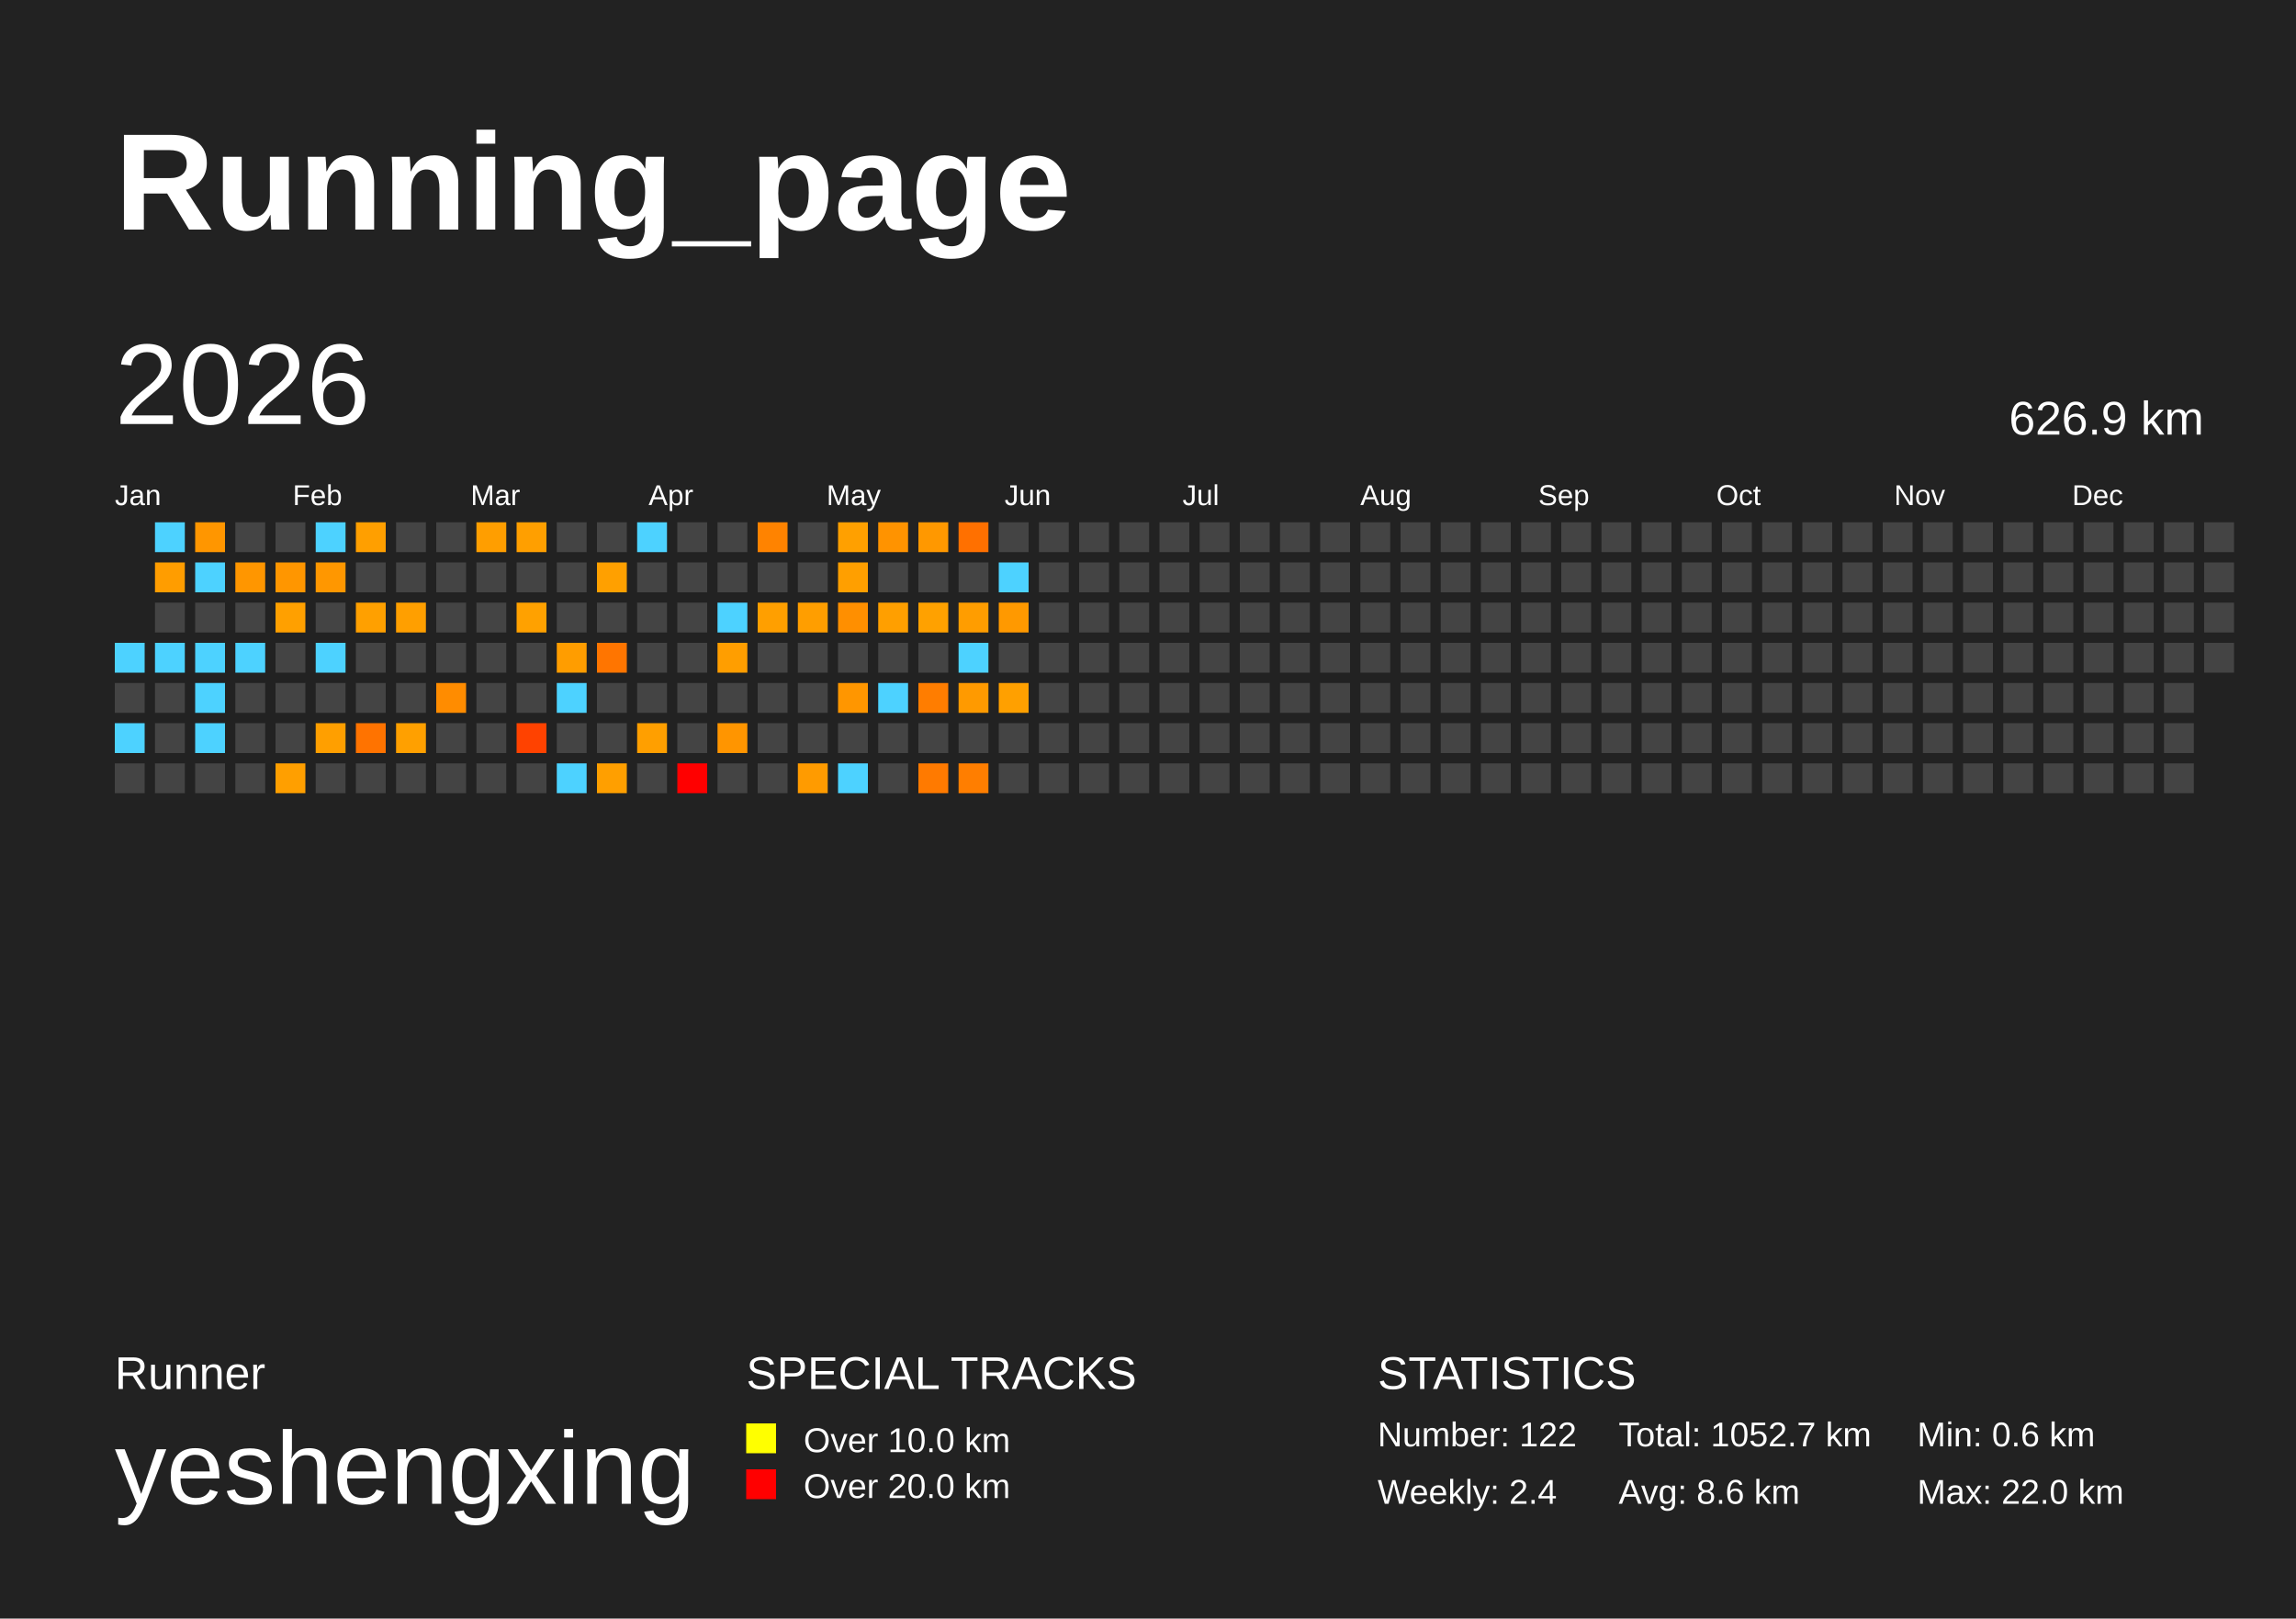
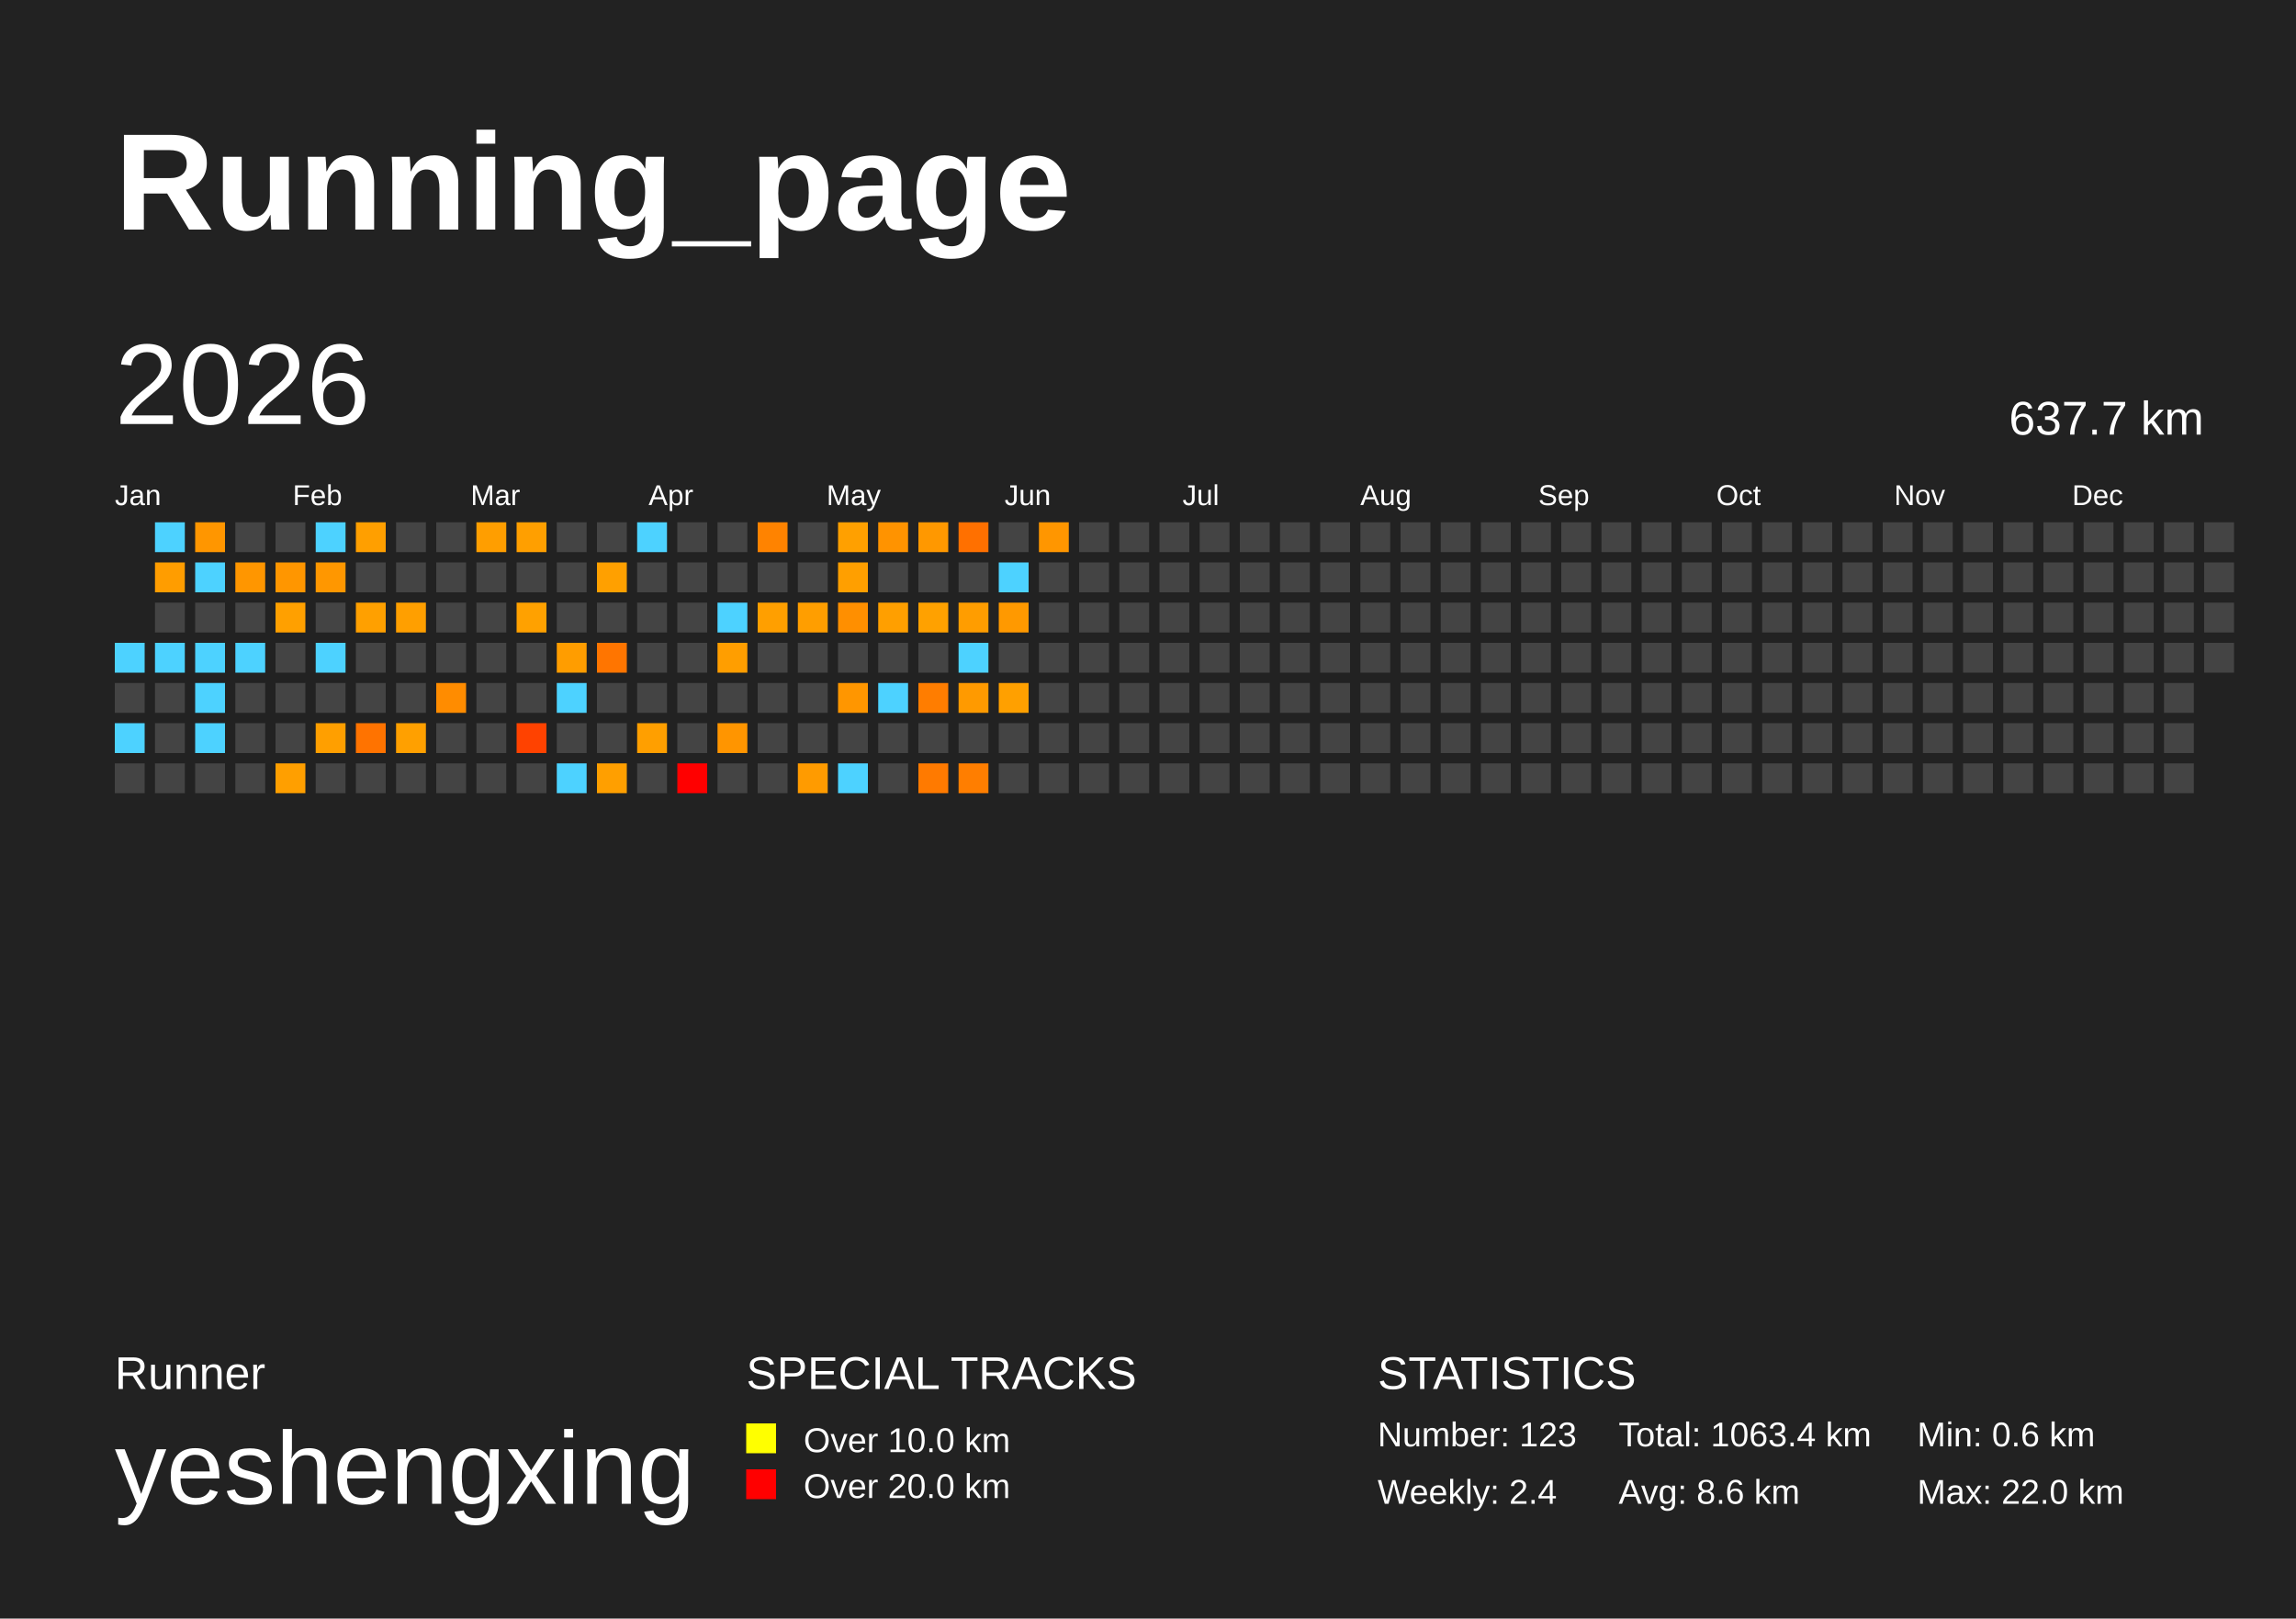
<svg xmlns="http://www.w3.org/2000/svg" baseProfile="full" height="141mm" version="1.1" viewBox="0,0,200,141" width="200mm">
  <defs />
  <rect fill="#222222" height="141" width="200" x="0" y="0" />
  <text fill="#FFFFFF" style="font-size:12px; font-family:Arial; font-weight:bold;" x="10" y="20">Running_page</text>
  <text fill="#FFFFFF" style="font-size:4px; font-family:Arial" x="10" y="121">Runner</text>
  <text fill="#FFFFFF" style="font-size:9px; font-family:Arial" x="10" y="131">yeshengxing</text>
  <text fill="#FFFFFF" style="font-size:4px; font-family:Arial" x="65" y="121">SPECIAL TRACKS</text>
  <rect fill="yellow" height="2.6" width="2.6" x="65" y="124" />
  <text fill="#FFFFFF" style="font-size:3px; font-family:Arial" x="70" y="126.5">Over 10.0 km</text>
  <rect fill="red" height="2.6" width="2.6" x="65" y="128" />
  <text fill="#FFFFFF" style="font-size:3px; font-family:Arial" x="70" y="130.5">Over 20.0 km</text>
  <text fill="#FFFFFF" style="font-size:4px; font-family:Arial" x="120" y="121">STATISTICS</text>
-   <text fill="#FFFFFF" style="font-size:3px; font-family:Arial" x="120" y="126">Number: 122</text>
+   <text fill="#FFFFFF" style="font-size:3px; font-family:Arial" x="120" y="126">Number: 123</text>
  <text fill="#FFFFFF" style="font-size:3px; font-family:Arial" x="120" y="131">Weekly: 2.4</text>
-   <text fill="#FFFFFF" style="font-size:3px; font-family:Arial" x="141" y="126">Total: 1052.7 km</text>
+   <text fill="#FFFFFF" style="font-size:3px; font-family:Arial" x="141" y="126">Total: 1063.4 km</text>
  <text fill="#FFFFFF" style="font-size:3px; font-family:Arial" x="141" y="131">Avg: 8.6 km</text>
  <text fill="#FFFFFF" style="font-size:3px; font-family:Arial" x="167" y="126">Min: 0.6 km</text>
  <text fill="#FFFFFF" style="font-size:3px; font-family:Arial" x="167" y="131">Max: 22.0 km</text>
  <text dominant-baseline="hanging" fill="#FFFFFF" style="font-size:10.0px; font-family:Arial;" x="10" y="30">2026</text>
-   <text dominant-baseline="hanging" fill="#FFFFFF" style="font-size:4.125px; font-family:Arial;" x="175" y="35">626.9 km</text>
+   <text dominant-baseline="hanging" fill="#FFFFFF" style="font-size:4.125px; font-family:Arial;" x="175" y="35">637.7 km</text>
  <text fill="#FFFFFF" style="font-size:2.5px; font-family:Arial" x="10.0" y="44">Jan</text>
  <text fill="#FFFFFF" style="font-size:2.5px; font-family:Arial" x="25.5" y="44">Feb</text>
  <text fill="#FFFFFF" style="font-size:2.5px; font-family:Arial" x="41.0" y="44">Mar</text>
  <text fill="#FFFFFF" style="font-size:2.5px; font-family:Arial" x="56.5" y="44">Apr</text>
  <text fill="#FFFFFF" style="font-size:2.5px; font-family:Arial" x="72.0" y="44">May</text>
  <text fill="#FFFFFF" style="font-size:2.5px; font-family:Arial" x="87.5" y="44">Jun</text>
  <text fill="#FFFFFF" style="font-size:2.5px; font-family:Arial" x="103.0" y="44">Jul</text>
  <text fill="#FFFFFF" style="font-size:2.5px; font-family:Arial" x="118.5" y="44">Aug</text>
  <text fill="#FFFFFF" style="font-size:2.5px; font-family:Arial" x="134.0" y="44">Sep</text>
  <text fill="#FFFFFF" style="font-size:2.5px; font-family:Arial" x="149.5" y="44">Oct</text>
  <text fill="#FFFFFF" style="font-size:2.5px; font-family:Arial" x="165.0" y="44">Nov</text>
  <text fill="#FFFFFF" style="font-size:2.5px; font-family:Arial" x="180.5" y="44">Dec</text>
  <rect fill="#4dd2ff" height="2.6" width="2.6" x="10.0" y="56.0" />
  <rect fill="#444444" height="2.6" width="2.6" x="10.0" y="59.5" />
  <rect fill="#4dd2ff" height="2.6" width="2.6" x="10.0" y="63.0" />
  <rect fill="#444444" height="2.6" width="2.6" x="10.0" y="66.5" />
  <rect fill="#4dd2ff" height="2.6" width="2.6" x="13.5" y="45.5" />
  <rect fill="#ff9d00" height="2.6" width="2.6" x="13.5" y="49.0" />
  <rect fill="#444444" height="2.6" width="2.6" x="13.5" y="52.5" />
  <rect fill="#4dd2ff" height="2.6" width="2.6" x="13.5" y="56.0" />
  <rect fill="#444444" height="2.6" width="2.6" x="13.5" y="59.5" />
  <rect fill="#444444" height="2.6" width="2.6" x="13.5" y="63.0" />
  <rect fill="#444444" height="2.6" width="2.6" x="13.5" y="66.5" />
  <rect fill="#ff9600" height="2.6" width="2.6" x="17.0" y="45.5" />
  <rect fill="#4dd2ff" height="2.6" width="2.6" x="17.0" y="49.0" />
  <rect fill="#444444" height="2.6" width="2.6" x="17.0" y="52.5" />
  <rect fill="#4dd2ff" height="2.6" width="2.6" x="17.0" y="56.0" />
  <rect fill="#4dd2ff" height="2.6" width="2.6" x="17.0" y="59.5" />
  <rect fill="#4dd2ff" height="2.6" width="2.6" x="17.0" y="63.0" />
  <rect fill="#444444" height="2.6" width="2.6" x="17.0" y="66.5" />
  <rect fill="#444444" height="2.6" width="2.6" x="20.5" y="45.5" />
  <rect fill="#ff9600" height="2.6" width="2.6" x="20.5" y="49.0" />
  <rect fill="#444444" height="2.6" width="2.6" x="20.5" y="52.5" />
  <rect fill="#4dd2ff" height="2.6" width="2.6" x="20.5" y="56.0" />
  <rect fill="#444444" height="2.6" width="2.6" x="20.5" y="59.5" />
  <rect fill="#444444" height="2.6" width="2.6" x="20.5" y="63.0" />
  <rect fill="#444444" height="2.6" width="2.6" x="20.5" y="66.5" />
  <rect fill="#444444" height="2.6" width="2.6" x="24.0" y="45.5" />
  <rect fill="#ff9600" height="2.6" width="2.6" x="24.0" y="49.0" />
  <rect fill="#ffa000" height="2.6" width="2.6" x="24.0" y="52.5" />
  <rect fill="#444444" height="2.6" width="2.6" x="24.0" y="56.0" />
  <rect fill="#444444" height="2.6" width="2.6" x="24.0" y="59.5" />
  <rect fill="#444444" height="2.6" width="2.6" x="24.0" y="63.0" />
  <rect fill="#ff9f00" height="2.6" width="2.6" x="24.0" y="66.5" />
  <rect fill="#4dd2ff" height="2.6" width="2.6" x="27.5" y="45.5" />
  <rect fill="#ff9700" height="2.6" width="2.6" x="27.5" y="49.0" />
  <rect fill="#444444" height="2.6" width="2.6" x="27.5" y="52.5" />
  <rect fill="#4dd2ff" height="2.6" width="2.6" x="27.5" y="56.0" />
  <rect fill="#444444" height="2.6" width="2.6" x="27.5" y="59.5" />
  <rect fill="#ff9f00" height="2.6" width="2.6" x="27.5" y="63.0" />
  <rect fill="#444444" height="2.6" width="2.6" x="27.5" y="66.5" />
  <rect fill="#ff9f00" height="2.6" width="2.6" x="31.0" y="45.5" />
  <rect fill="#444444" height="2.6" width="2.6" x="31.0" y="49.0" />
  <rect fill="#ffa000" height="2.6" width="2.6" x="31.0" y="52.5" />
  <rect fill="#444444" height="2.6" width="2.6" x="31.0" y="56.0" />
  <rect fill="#444444" height="2.6" width="2.6" x="31.0" y="59.5" />
  <rect fill="#ff7300" height="2.6" width="2.6" x="31.0" y="63.0" />
  <rect fill="#444444" height="2.6" width="2.6" x="31.0" y="66.5" />
  <rect fill="#444444" height="2.6" width="2.6" x="34.5" y="45.5" />
  <rect fill="#444444" height="2.6" width="2.6" x="34.5" y="49.0" />
  <rect fill="#ff9f00" height="2.6" width="2.6" x="34.5" y="52.5" />
  <rect fill="#444444" height="2.6" width="2.6" x="34.5" y="56.0" />
  <rect fill="#444444" height="2.6" width="2.6" x="34.5" y="59.5" />
  <rect fill="#ffa000" height="2.6" width="2.6" x="34.5" y="63.0" />
  <rect fill="#444444" height="2.6" width="2.6" x="34.5" y="66.5" />
  <rect fill="#444444" height="2.6" width="2.6" x="38.0" y="45.5" />
  <rect fill="#444444" height="2.6" width="2.6" x="38.0" y="49.0" />
  <rect fill="#444444" height="2.6" width="2.6" x="38.0" y="52.5" />
  <rect fill="#444444" height="2.6" width="2.6" x="38.0" y="56.0" />
  <rect fill="#ff8c00" height="2.6" width="2.6" x="38.0" y="59.5" />
  <rect fill="#444444" height="2.6" width="2.6" x="38.0" y="63.0" />
  <rect fill="#444444" height="2.6" width="2.6" x="38.0" y="66.5" />
  <rect fill="#ff9e00" height="2.6" width="2.6" x="41.5" y="45.5" />
  <rect fill="#444444" height="2.6" width="2.6" x="41.5" y="49.0" />
  <rect fill="#444444" height="2.6" width="2.6" x="41.5" y="52.5" />
  <rect fill="#444444" height="2.6" width="2.6" x="41.5" y="56.0" />
  <rect fill="#444444" height="2.6" width="2.6" x="41.5" y="59.5" />
  <rect fill="#444444" height="2.6" width="2.6" x="41.5" y="63.0" />
  <rect fill="#444444" height="2.6" width="2.6" x="41.5" y="66.5" />
  <rect fill="#ff9f00" height="2.6" width="2.6" x="45.0" y="45.5" />
  <rect fill="#444444" height="2.6" width="2.6" x="45.0" y="49.0" />
  <rect fill="#ffa100" height="2.6" width="2.6" x="45.0" y="52.5" />
  <rect fill="#444444" height="2.6" width="2.6" x="45.0" y="56.0" />
  <rect fill="#444444" height="2.6" width="2.6" x="45.0" y="59.5" />
  <rect fill="#ff4200" height="2.6" width="2.6" x="45.0" y="63.0" />
  <rect fill="#444444" height="2.6" width="2.6" x="45.0" y="66.5" />
  <rect fill="#444444" height="2.6" width="2.6" x="48.5" y="45.5" />
  <rect fill="#444444" height="2.6" width="2.6" x="48.5" y="49.0" />
  <rect fill="#444444" height="2.6" width="2.6" x="48.5" y="52.5" />
  <rect fill="#ff9d00" height="2.6" width="2.6" x="48.5" y="56.0" />
  <rect fill="#4dd2ff" height="2.6" width="2.6" x="48.5" y="59.5" />
  <rect fill="#444444" height="2.6" width="2.6" x="48.5" y="63.0" />
  <rect fill="#4dd2ff" height="2.6" width="2.6" x="48.5" y="66.5" />
  <rect fill="#444444" height="2.6" width="2.6" x="52.0" y="45.5" />
  <rect fill="#ffa000" height="2.6" width="2.6" x="52.0" y="49.0" />
  <rect fill="#444444" height="2.6" width="2.6" x="52.0" y="52.5" />
  <rect fill="#ff7500" height="2.6" width="2.6" x="52.0" y="56.0" />
  <rect fill="#444444" height="2.6" width="2.6" x="52.0" y="59.5" />
  <rect fill="#444444" height="2.6" width="2.6" x="52.0" y="63.0" />
  <rect fill="#ff9f00" height="2.6" width="2.6" x="52.0" y="66.5" />
  <rect fill="#4dd2ff" height="2.6" width="2.6" x="55.5" y="45.5" />
  <rect fill="#444444" height="2.6" width="2.6" x="55.5" y="49.0" />
  <rect fill="#444444" height="2.6" width="2.6" x="55.5" y="52.5" />
  <rect fill="#444444" height="2.6" width="2.6" x="55.5" y="56.0" />
  <rect fill="#444444" height="2.6" width="2.6" x="55.5" y="59.5" />
  <rect fill="#ff9f00" height="2.6" width="2.6" x="55.5" y="63.0" />
  <rect fill="#444444" height="2.6" width="2.6" x="55.5" y="66.5" />
  <rect fill="#444444" height="2.6" width="2.6" x="59.0" y="45.5" />
  <rect fill="#444444" height="2.6" width="2.6" x="59.0" y="49.0" />
  <rect fill="#444444" height="2.6" width="2.6" x="59.0" y="52.5" />
  <rect fill="#444444" height="2.6" width="2.6" x="59.0" y="56.0" />
  <rect fill="#444444" height="2.6" width="2.6" x="59.0" y="59.5" />
  <rect fill="#444444" height="2.6" width="2.6" x="59.0" y="63.0" />
  <rect fill="red" height="2.6" width="2.6" x="59.0" y="66.5" />
  <rect fill="#444444" height="2.6" width="2.6" x="62.5" y="45.5" />
  <rect fill="#444444" height="2.6" width="2.6" x="62.5" y="49.0" />
  <rect fill="#4dd2ff" height="2.6" width="2.6" x="62.5" y="52.5" />
  <rect fill="#ff9e00" height="2.6" width="2.6" x="62.5" y="56.0" />
  <rect fill="#444444" height="2.6" width="2.6" x="62.5" y="59.5" />
  <rect fill="#ff9500" height="2.6" width="2.6" x="62.5" y="63.0" />
  <rect fill="#444444" height="2.6" width="2.6" x="62.5" y="66.5" />
  <rect fill="#ff8300" height="2.6" width="2.6" x="66.0" y="45.5" />
  <rect fill="#444444" height="2.6" width="2.6" x="66.0" y="49.0" />
  <rect fill="#ff9f00" height="2.6" width="2.6" x="66.0" y="52.5" />
  <rect fill="#444444" height="2.6" width="2.6" x="66.0" y="56.0" />
  <rect fill="#444444" height="2.6" width="2.6" x="66.0" y="59.5" />
  <rect fill="#444444" height="2.6" width="2.6" x="66.0" y="63.0" />
  <rect fill="#444444" height="2.6" width="2.6" x="66.0" y="66.5" />
  <rect fill="#444444" height="2.6" width="2.6" x="69.5" y="45.5" />
  <rect fill="#444444" height="2.6" width="2.6" x="69.5" y="49.0" />
  <rect fill="#ff9e00" height="2.6" width="2.6" x="69.5" y="52.5" />
  <rect fill="#444444" height="2.6" width="2.6" x="69.5" y="56.0" />
  <rect fill="#444444" height="2.6" width="2.6" x="69.5" y="59.5" />
  <rect fill="#444444" height="2.6" width="2.6" x="69.5" y="63.0" />
  <rect fill="#ff9b00" height="2.6" width="2.6" x="69.5" y="66.5" />
  <rect fill="#ffa000" height="2.6" width="2.6" x="73.0" y="45.5" />
  <rect fill="#ff9f00" height="2.6" width="2.6" x="73.0" y="49.0" />
  <rect fill="#ff8f00" height="2.6" width="2.6" x="73.0" y="52.5" />
  <rect fill="#444444" height="2.6" width="2.6" x="73.0" y="56.0" />
  <rect fill="#ff9600" height="2.6" width="2.6" x="73.0" y="59.5" />
  <rect fill="#444444" height="2.6" width="2.6" x="73.0" y="63.0" />
  <rect fill="#4dd2ff" height="2.6" width="2.6" x="73.0" y="66.5" />
  <rect fill="#ff9300" height="2.6" width="2.6" x="76.5" y="45.5" />
  <rect fill="#444444" height="2.6" width="2.6" x="76.5" y="49.0" />
  <rect fill="#ff9f00" height="2.6" width="2.6" x="76.5" y="52.5" />
  <rect fill="#444444" height="2.6" width="2.6" x="76.5" y="56.0" />
  <rect fill="#4dd2ff" height="2.6" width="2.6" x="76.5" y="59.5" />
  <rect fill="#444444" height="2.6" width="2.6" x="76.5" y="63.0" />
  <rect fill="#444444" height="2.6" width="2.6" x="76.5" y="66.5" />
  <rect fill="#ff9800" height="2.6" width="2.6" x="80.0" y="45.5" />
  <rect fill="#444444" height="2.6" width="2.6" x="80.0" y="49.0" />
  <rect fill="#ffa100" height="2.6" width="2.6" x="80.0" y="52.5" />
  <rect fill="#444444" height="2.6" width="2.6" x="80.0" y="56.0" />
  <rect fill="#ff7d00" height="2.6" width="2.6" x="80.0" y="59.5" />
  <rect fill="#444444" height="2.6" width="2.6" x="80.0" y="63.0" />
  <rect fill="#ff7a00" height="2.6" width="2.6" x="80.0" y="66.5" />
  <rect fill="#ff7000" height="2.6" width="2.6" x="83.5" y="45.5" />
  <rect fill="#444444" height="2.6" width="2.6" x="83.5" y="49.0" />
  <rect fill="#ff9d00" height="2.6" width="2.6" x="83.5" y="52.5" />
  <rect fill="#4dd2ff" height="2.6" width="2.6" x="83.5" y="56.0" />
  <rect fill="#ff9a00" height="2.6" width="2.6" x="83.5" y="59.5" />
  <rect fill="#444444" height="2.6" width="2.6" x="83.5" y="63.0" />
  <rect fill="#ff7e00" height="2.6" width="2.6" x="83.5" y="66.5" />
  <rect fill="#444444" height="2.6" width="2.6" x="87.0" y="45.5" />
  <rect fill="#4dd2ff" height="2.6" width="2.6" x="87.0" y="49.0" />
  <rect fill="#ff9900" height="2.6" width="2.6" x="87.0" y="52.5" />
  <rect fill="#444444" height="2.6" width="2.6" x="87.0" y="56.0" />
  <rect fill="#ffa000" height="2.6" width="2.6" x="87.0" y="59.5" />
  <rect fill="#444444" height="2.6" width="2.6" x="87.0" y="63.0" />
  <rect fill="#444444" height="2.6" width="2.6" x="87.0" y="66.5" />
-   <rect fill="#444444" height="2.6" width="2.6" x="90.5" y="45.5" />
+   <rect fill="#ff9600" height="2.6" width="2.6" x="90.5" y="45.5" />
  <rect fill="#444444" height="2.6" width="2.6" x="90.5" y="49.0" />
  <rect fill="#444444" height="2.6" width="2.6" x="90.5" y="52.5" />
  <rect fill="#444444" height="2.6" width="2.6" x="90.5" y="56.0" />
  <rect fill="#444444" height="2.6" width="2.6" x="90.5" y="59.5" />
  <rect fill="#444444" height="2.6" width="2.6" x="90.5" y="63.0" />
  <rect fill="#444444" height="2.6" width="2.6" x="90.5" y="66.5" />
  <rect fill="#444444" height="2.6" width="2.6" x="94.0" y="45.5" />
  <rect fill="#444444" height="2.6" width="2.6" x="94.0" y="49.0" />
  <rect fill="#444444" height="2.6" width="2.6" x="94.0" y="52.5" />
  <rect fill="#444444" height="2.6" width="2.6" x="94.0" y="56.0" />
  <rect fill="#444444" height="2.6" width="2.6" x="94.0" y="59.5" />
  <rect fill="#444444" height="2.6" width="2.6" x="94.0" y="63.0" />
  <rect fill="#444444" height="2.6" width="2.6" x="94.0" y="66.5" />
  <rect fill="#444444" height="2.6" width="2.6" x="97.5" y="45.5" />
  <rect fill="#444444" height="2.6" width="2.6" x="97.5" y="49.0" />
  <rect fill="#444444" height="2.6" width="2.6" x="97.5" y="52.5" />
  <rect fill="#444444" height="2.6" width="2.6" x="97.5" y="56.0" />
  <rect fill="#444444" height="2.6" width="2.6" x="97.5" y="59.5" />
  <rect fill="#444444" height="2.6" width="2.6" x="97.5" y="63.0" />
  <rect fill="#444444" height="2.6" width="2.6" x="97.5" y="66.5" />
  <rect fill="#444444" height="2.6" width="2.6" x="101.0" y="45.5" />
  <rect fill="#444444" height="2.6" width="2.6" x="101.0" y="49.0" />
  <rect fill="#444444" height="2.6" width="2.6" x="101.0" y="52.5" />
  <rect fill="#444444" height="2.6" width="2.6" x="101.0" y="56.0" />
  <rect fill="#444444" height="2.6" width="2.6" x="101.0" y="59.5" />
  <rect fill="#444444" height="2.6" width="2.6" x="101.0" y="63.0" />
  <rect fill="#444444" height="2.6" width="2.6" x="101.0" y="66.5" />
  <rect fill="#444444" height="2.6" width="2.6" x="104.5" y="45.5" />
  <rect fill="#444444" height="2.6" width="2.6" x="104.5" y="49.0" />
  <rect fill="#444444" height="2.6" width="2.6" x="104.5" y="52.5" />
  <rect fill="#444444" height="2.6" width="2.6" x="104.5" y="56.0" />
  <rect fill="#444444" height="2.6" width="2.6" x="104.5" y="59.5" />
  <rect fill="#444444" height="2.6" width="2.6" x="104.5" y="63.0" />
  <rect fill="#444444" height="2.6" width="2.6" x="104.5" y="66.5" />
  <rect fill="#444444" height="2.6" width="2.6" x="108.0" y="45.5" />
  <rect fill="#444444" height="2.6" width="2.6" x="108.0" y="49.0" />
  <rect fill="#444444" height="2.6" width="2.6" x="108.0" y="52.5" />
  <rect fill="#444444" height="2.6" width="2.6" x="108.0" y="56.0" />
  <rect fill="#444444" height="2.6" width="2.6" x="108.0" y="59.5" />
  <rect fill="#444444" height="2.6" width="2.6" x="108.0" y="63.0" />
  <rect fill="#444444" height="2.6" width="2.6" x="108.0" y="66.5" />
  <rect fill="#444444" height="2.6" width="2.6" x="111.5" y="45.5" />
  <rect fill="#444444" height="2.6" width="2.6" x="111.5" y="49.0" />
  <rect fill="#444444" height="2.6" width="2.6" x="111.5" y="52.5" />
  <rect fill="#444444" height="2.6" width="2.6" x="111.5" y="56.0" />
  <rect fill="#444444" height="2.6" width="2.6" x="111.5" y="59.5" />
  <rect fill="#444444" height="2.6" width="2.6" x="111.5" y="63.0" />
  <rect fill="#444444" height="2.6" width="2.6" x="111.5" y="66.5" />
  <rect fill="#444444" height="2.6" width="2.6" x="115.0" y="45.5" />
  <rect fill="#444444" height="2.6" width="2.6" x="115.0" y="49.0" />
  <rect fill="#444444" height="2.6" width="2.6" x="115.0" y="52.5" />
  <rect fill="#444444" height="2.6" width="2.6" x="115.0" y="56.0" />
  <rect fill="#444444" height="2.6" width="2.6" x="115.0" y="59.5" />
  <rect fill="#444444" height="2.6" width="2.6" x="115.0" y="63.0" />
  <rect fill="#444444" height="2.6" width="2.6" x="115.0" y="66.5" />
  <rect fill="#444444" height="2.6" width="2.6" x="118.5" y="45.5" />
  <rect fill="#444444" height="2.6" width="2.6" x="118.5" y="49.0" />
  <rect fill="#444444" height="2.6" width="2.6" x="118.5" y="52.5" />
  <rect fill="#444444" height="2.6" width="2.6" x="118.5" y="56.0" />
  <rect fill="#444444" height="2.6" width="2.6" x="118.5" y="59.5" />
  <rect fill="#444444" height="2.6" width="2.6" x="118.5" y="63.0" />
  <rect fill="#444444" height="2.6" width="2.6" x="118.5" y="66.5" />
  <rect fill="#444444" height="2.6" width="2.6" x="122.0" y="45.5" />
  <rect fill="#444444" height="2.6" width="2.6" x="122.0" y="49.0" />
  <rect fill="#444444" height="2.6" width="2.6" x="122.0" y="52.5" />
  <rect fill="#444444" height="2.6" width="2.6" x="122.0" y="56.0" />
  <rect fill="#444444" height="2.6" width="2.6" x="122.0" y="59.5" />
  <rect fill="#444444" height="2.6" width="2.6" x="122.0" y="63.0" />
  <rect fill="#444444" height="2.6" width="2.6" x="122.0" y="66.5" />
  <rect fill="#444444" height="2.6" width="2.6" x="125.5" y="45.5" />
  <rect fill="#444444" height="2.6" width="2.6" x="125.5" y="49.0" />
  <rect fill="#444444" height="2.6" width="2.6" x="125.5" y="52.5" />
  <rect fill="#444444" height="2.6" width="2.6" x="125.5" y="56.0" />
  <rect fill="#444444" height="2.6" width="2.6" x="125.5" y="59.5" />
  <rect fill="#444444" height="2.6" width="2.6" x="125.5" y="63.0" />
  <rect fill="#444444" height="2.6" width="2.6" x="125.5" y="66.5" />
  <rect fill="#444444" height="2.6" width="2.6" x="129.0" y="45.5" />
  <rect fill="#444444" height="2.6" width="2.6" x="129.0" y="49.0" />
  <rect fill="#444444" height="2.6" width="2.6" x="129.0" y="52.5" />
  <rect fill="#444444" height="2.6" width="2.6" x="129.0" y="56.0" />
  <rect fill="#444444" height="2.6" width="2.6" x="129.0" y="59.5" />
  <rect fill="#444444" height="2.6" width="2.6" x="129.0" y="63.0" />
  <rect fill="#444444" height="2.6" width="2.6" x="129.0" y="66.5" />
  <rect fill="#444444" height="2.6" width="2.6" x="132.5" y="45.5" />
  <rect fill="#444444" height="2.6" width="2.6" x="132.5" y="49.0" />
  <rect fill="#444444" height="2.6" width="2.6" x="132.5" y="52.5" />
  <rect fill="#444444" height="2.6" width="2.6" x="132.5" y="56.0" />
  <rect fill="#444444" height="2.6" width="2.6" x="132.5" y="59.5" />
  <rect fill="#444444" height="2.6" width="2.6" x="132.5" y="63.0" />
  <rect fill="#444444" height="2.6" width="2.6" x="132.5" y="66.5" />
  <rect fill="#444444" height="2.6" width="2.6" x="136.0" y="45.5" />
  <rect fill="#444444" height="2.6" width="2.6" x="136.0" y="49.0" />
  <rect fill="#444444" height="2.6" width="2.6" x="136.0" y="52.5" />
  <rect fill="#444444" height="2.6" width="2.6" x="136.0" y="56.0" />
  <rect fill="#444444" height="2.6" width="2.6" x="136.0" y="59.5" />
  <rect fill="#444444" height="2.6" width="2.6" x="136.0" y="63.0" />
  <rect fill="#444444" height="2.6" width="2.6" x="136.0" y="66.5" />
  <rect fill="#444444" height="2.6" width="2.6" x="139.5" y="45.5" />
  <rect fill="#444444" height="2.6" width="2.6" x="139.5" y="49.0" />
  <rect fill="#444444" height="2.6" width="2.6" x="139.5" y="52.5" />
  <rect fill="#444444" height="2.6" width="2.6" x="139.5" y="56.0" />
  <rect fill="#444444" height="2.6" width="2.6" x="139.5" y="59.5" />
  <rect fill="#444444" height="2.6" width="2.6" x="139.5" y="63.0" />
  <rect fill="#444444" height="2.6" width="2.6" x="139.5" y="66.5" />
  <rect fill="#444444" height="2.6" width="2.6" x="143.0" y="45.5" />
  <rect fill="#444444" height="2.6" width="2.6" x="143.0" y="49.0" />
  <rect fill="#444444" height="2.6" width="2.6" x="143.0" y="52.5" />
  <rect fill="#444444" height="2.6" width="2.6" x="143.0" y="56.0" />
  <rect fill="#444444" height="2.6" width="2.6" x="143.0" y="59.5" />
  <rect fill="#444444" height="2.6" width="2.6" x="143.0" y="63.0" />
  <rect fill="#444444" height="2.6" width="2.6" x="143.0" y="66.5" />
  <rect fill="#444444" height="2.6" width="2.6" x="146.5" y="45.5" />
  <rect fill="#444444" height="2.6" width="2.6" x="146.5" y="49.0" />
  <rect fill="#444444" height="2.6" width="2.6" x="146.5" y="52.5" />
  <rect fill="#444444" height="2.6" width="2.6" x="146.5" y="56.0" />
  <rect fill="#444444" height="2.6" width="2.6" x="146.5" y="59.5" />
  <rect fill="#444444" height="2.6" width="2.6" x="146.5" y="63.0" />
  <rect fill="#444444" height="2.6" width="2.6" x="146.5" y="66.5" />
  <rect fill="#444444" height="2.6" width="2.6" x="150.0" y="45.5" />
  <rect fill="#444444" height="2.6" width="2.6" x="150.0" y="49.0" />
  <rect fill="#444444" height="2.6" width="2.6" x="150.0" y="52.5" />
  <rect fill="#444444" height="2.6" width="2.6" x="150.0" y="56.0" />
  <rect fill="#444444" height="2.6" width="2.6" x="150.0" y="59.5" />
  <rect fill="#444444" height="2.6" width="2.6" x="150.0" y="63.0" />
  <rect fill="#444444" height="2.6" width="2.6" x="150.0" y="66.5" />
  <rect fill="#444444" height="2.6" width="2.6" x="153.5" y="45.5" />
  <rect fill="#444444" height="2.6" width="2.6" x="153.5" y="49.0" />
  <rect fill="#444444" height="2.6" width="2.6" x="153.5" y="52.5" />
  <rect fill="#444444" height="2.6" width="2.6" x="153.5" y="56.0" />
  <rect fill="#444444" height="2.6" width="2.6" x="153.5" y="59.5" />
  <rect fill="#444444" height="2.6" width="2.6" x="153.5" y="63.0" />
  <rect fill="#444444" height="2.6" width="2.6" x="153.5" y="66.5" />
  <rect fill="#444444" height="2.6" width="2.6" x="157.0" y="45.5" />
  <rect fill="#444444" height="2.6" width="2.6" x="157.0" y="49.0" />
  <rect fill="#444444" height="2.6" width="2.6" x="157.0" y="52.5" />
  <rect fill="#444444" height="2.6" width="2.6" x="157.0" y="56.0" />
  <rect fill="#444444" height="2.6" width="2.6" x="157.0" y="59.5" />
  <rect fill="#444444" height="2.6" width="2.6" x="157.0" y="63.0" />
  <rect fill="#444444" height="2.6" width="2.6" x="157.0" y="66.5" />
  <rect fill="#444444" height="2.6" width="2.6" x="160.5" y="45.5" />
  <rect fill="#444444" height="2.6" width="2.6" x="160.5" y="49.0" />
  <rect fill="#444444" height="2.6" width="2.6" x="160.5" y="52.5" />
  <rect fill="#444444" height="2.6" width="2.6" x="160.5" y="56.0" />
  <rect fill="#444444" height="2.6" width="2.6" x="160.5" y="59.5" />
  <rect fill="#444444" height="2.6" width="2.6" x="160.5" y="63.0" />
  <rect fill="#444444" height="2.6" width="2.6" x="160.5" y="66.5" />
  <rect fill="#444444" height="2.6" width="2.6" x="164.0" y="45.5" />
  <rect fill="#444444" height="2.6" width="2.6" x="164.0" y="49.0" />
  <rect fill="#444444" height="2.6" width="2.6" x="164.0" y="52.5" />
  <rect fill="#444444" height="2.6" width="2.6" x="164.0" y="56.0" />
  <rect fill="#444444" height="2.6" width="2.6" x="164.0" y="59.5" />
  <rect fill="#444444" height="2.6" width="2.6" x="164.0" y="63.0" />
  <rect fill="#444444" height="2.6" width="2.6" x="164.0" y="66.5" />
  <rect fill="#444444" height="2.6" width="2.6" x="167.5" y="45.5" />
  <rect fill="#444444" height="2.6" width="2.6" x="167.5" y="49.0" />
  <rect fill="#444444" height="2.6" width="2.6" x="167.5" y="52.5" />
  <rect fill="#444444" height="2.6" width="2.6" x="167.5" y="56.0" />
  <rect fill="#444444" height="2.6" width="2.6" x="167.5" y="59.5" />
  <rect fill="#444444" height="2.6" width="2.6" x="167.5" y="63.0" />
  <rect fill="#444444" height="2.6" width="2.6" x="167.5" y="66.5" />
  <rect fill="#444444" height="2.6" width="2.6" x="171.0" y="45.5" />
  <rect fill="#444444" height="2.6" width="2.6" x="171.0" y="49.0" />
  <rect fill="#444444" height="2.6" width="2.6" x="171.0" y="52.5" />
  <rect fill="#444444" height="2.6" width="2.6" x="171.0" y="56.0" />
  <rect fill="#444444" height="2.6" width="2.6" x="171.0" y="59.5" />
  <rect fill="#444444" height="2.6" width="2.6" x="171.0" y="63.0" />
  <rect fill="#444444" height="2.6" width="2.6" x="171.0" y="66.5" />
  <rect fill="#444444" height="2.6" width="2.6" x="174.5" y="45.5" />
  <rect fill="#444444" height="2.6" width="2.6" x="174.5" y="49.0" />
  <rect fill="#444444" height="2.6" width="2.6" x="174.5" y="52.5" />
  <rect fill="#444444" height="2.6" width="2.6" x="174.5" y="56.0" />
  <rect fill="#444444" height="2.6" width="2.6" x="174.5" y="59.5" />
  <rect fill="#444444" height="2.6" width="2.6" x="174.5" y="63.0" />
  <rect fill="#444444" height="2.6" width="2.6" x="174.5" y="66.5" />
  <rect fill="#444444" height="2.6" width="2.6" x="178.0" y="45.5" />
  <rect fill="#444444" height="2.6" width="2.6" x="178.0" y="49.0" />
  <rect fill="#444444" height="2.6" width="2.6" x="178.0" y="52.5" />
  <rect fill="#444444" height="2.6" width="2.6" x="178.0" y="56.0" />
  <rect fill="#444444" height="2.6" width="2.6" x="178.0" y="59.5" />
  <rect fill="#444444" height="2.6" width="2.6" x="178.0" y="63.0" />
  <rect fill="#444444" height="2.6" width="2.6" x="178.0" y="66.5" />
  <rect fill="#444444" height="2.6" width="2.6" x="181.5" y="45.5" />
  <rect fill="#444444" height="2.6" width="2.6" x="181.5" y="49.0" />
  <rect fill="#444444" height="2.6" width="2.6" x="181.5" y="52.5" />
  <rect fill="#444444" height="2.6" width="2.6" x="181.5" y="56.0" />
  <rect fill="#444444" height="2.6" width="2.6" x="181.5" y="59.5" />
  <rect fill="#444444" height="2.6" width="2.6" x="181.5" y="63.0" />
  <rect fill="#444444" height="2.6" width="2.6" x="181.5" y="66.5" />
  <rect fill="#444444" height="2.6" width="2.6" x="185.0" y="45.5" />
  <rect fill="#444444" height="2.6" width="2.6" x="185.0" y="49.0" />
  <rect fill="#444444" height="2.6" width="2.6" x="185.0" y="52.5" />
  <rect fill="#444444" height="2.6" width="2.6" x="185.0" y="56.0" />
  <rect fill="#444444" height="2.6" width="2.6" x="185.0" y="59.5" />
  <rect fill="#444444" height="2.6" width="2.6" x="185.0" y="63.0" />
  <rect fill="#444444" height="2.6" width="2.6" x="185.0" y="66.5" />
  <rect fill="#444444" height="2.6" width="2.6" x="188.5" y="45.5" />
  <rect fill="#444444" height="2.6" width="2.6" x="188.5" y="49.0" />
  <rect fill="#444444" height="2.6" width="2.6" x="188.5" y="52.5" />
  <rect fill="#444444" height="2.6" width="2.6" x="188.5" y="56.0" />
  <rect fill="#444444" height="2.6" width="2.6" x="188.5" y="59.5" />
  <rect fill="#444444" height="2.6" width="2.6" x="188.5" y="63.0" />
  <rect fill="#444444" height="2.6" width="2.6" x="188.5" y="66.5" />
  <rect fill="#444444" height="2.6" width="2.6" x="192.0" y="45.5" />
  <rect fill="#444444" height="2.6" width="2.6" x="192.0" y="49.0" />
  <rect fill="#444444" height="2.6" width="2.6" x="192.0" y="52.5" />
  <rect fill="#444444" height="2.6" width="2.6" x="192.0" y="56.0" />
</svg>
